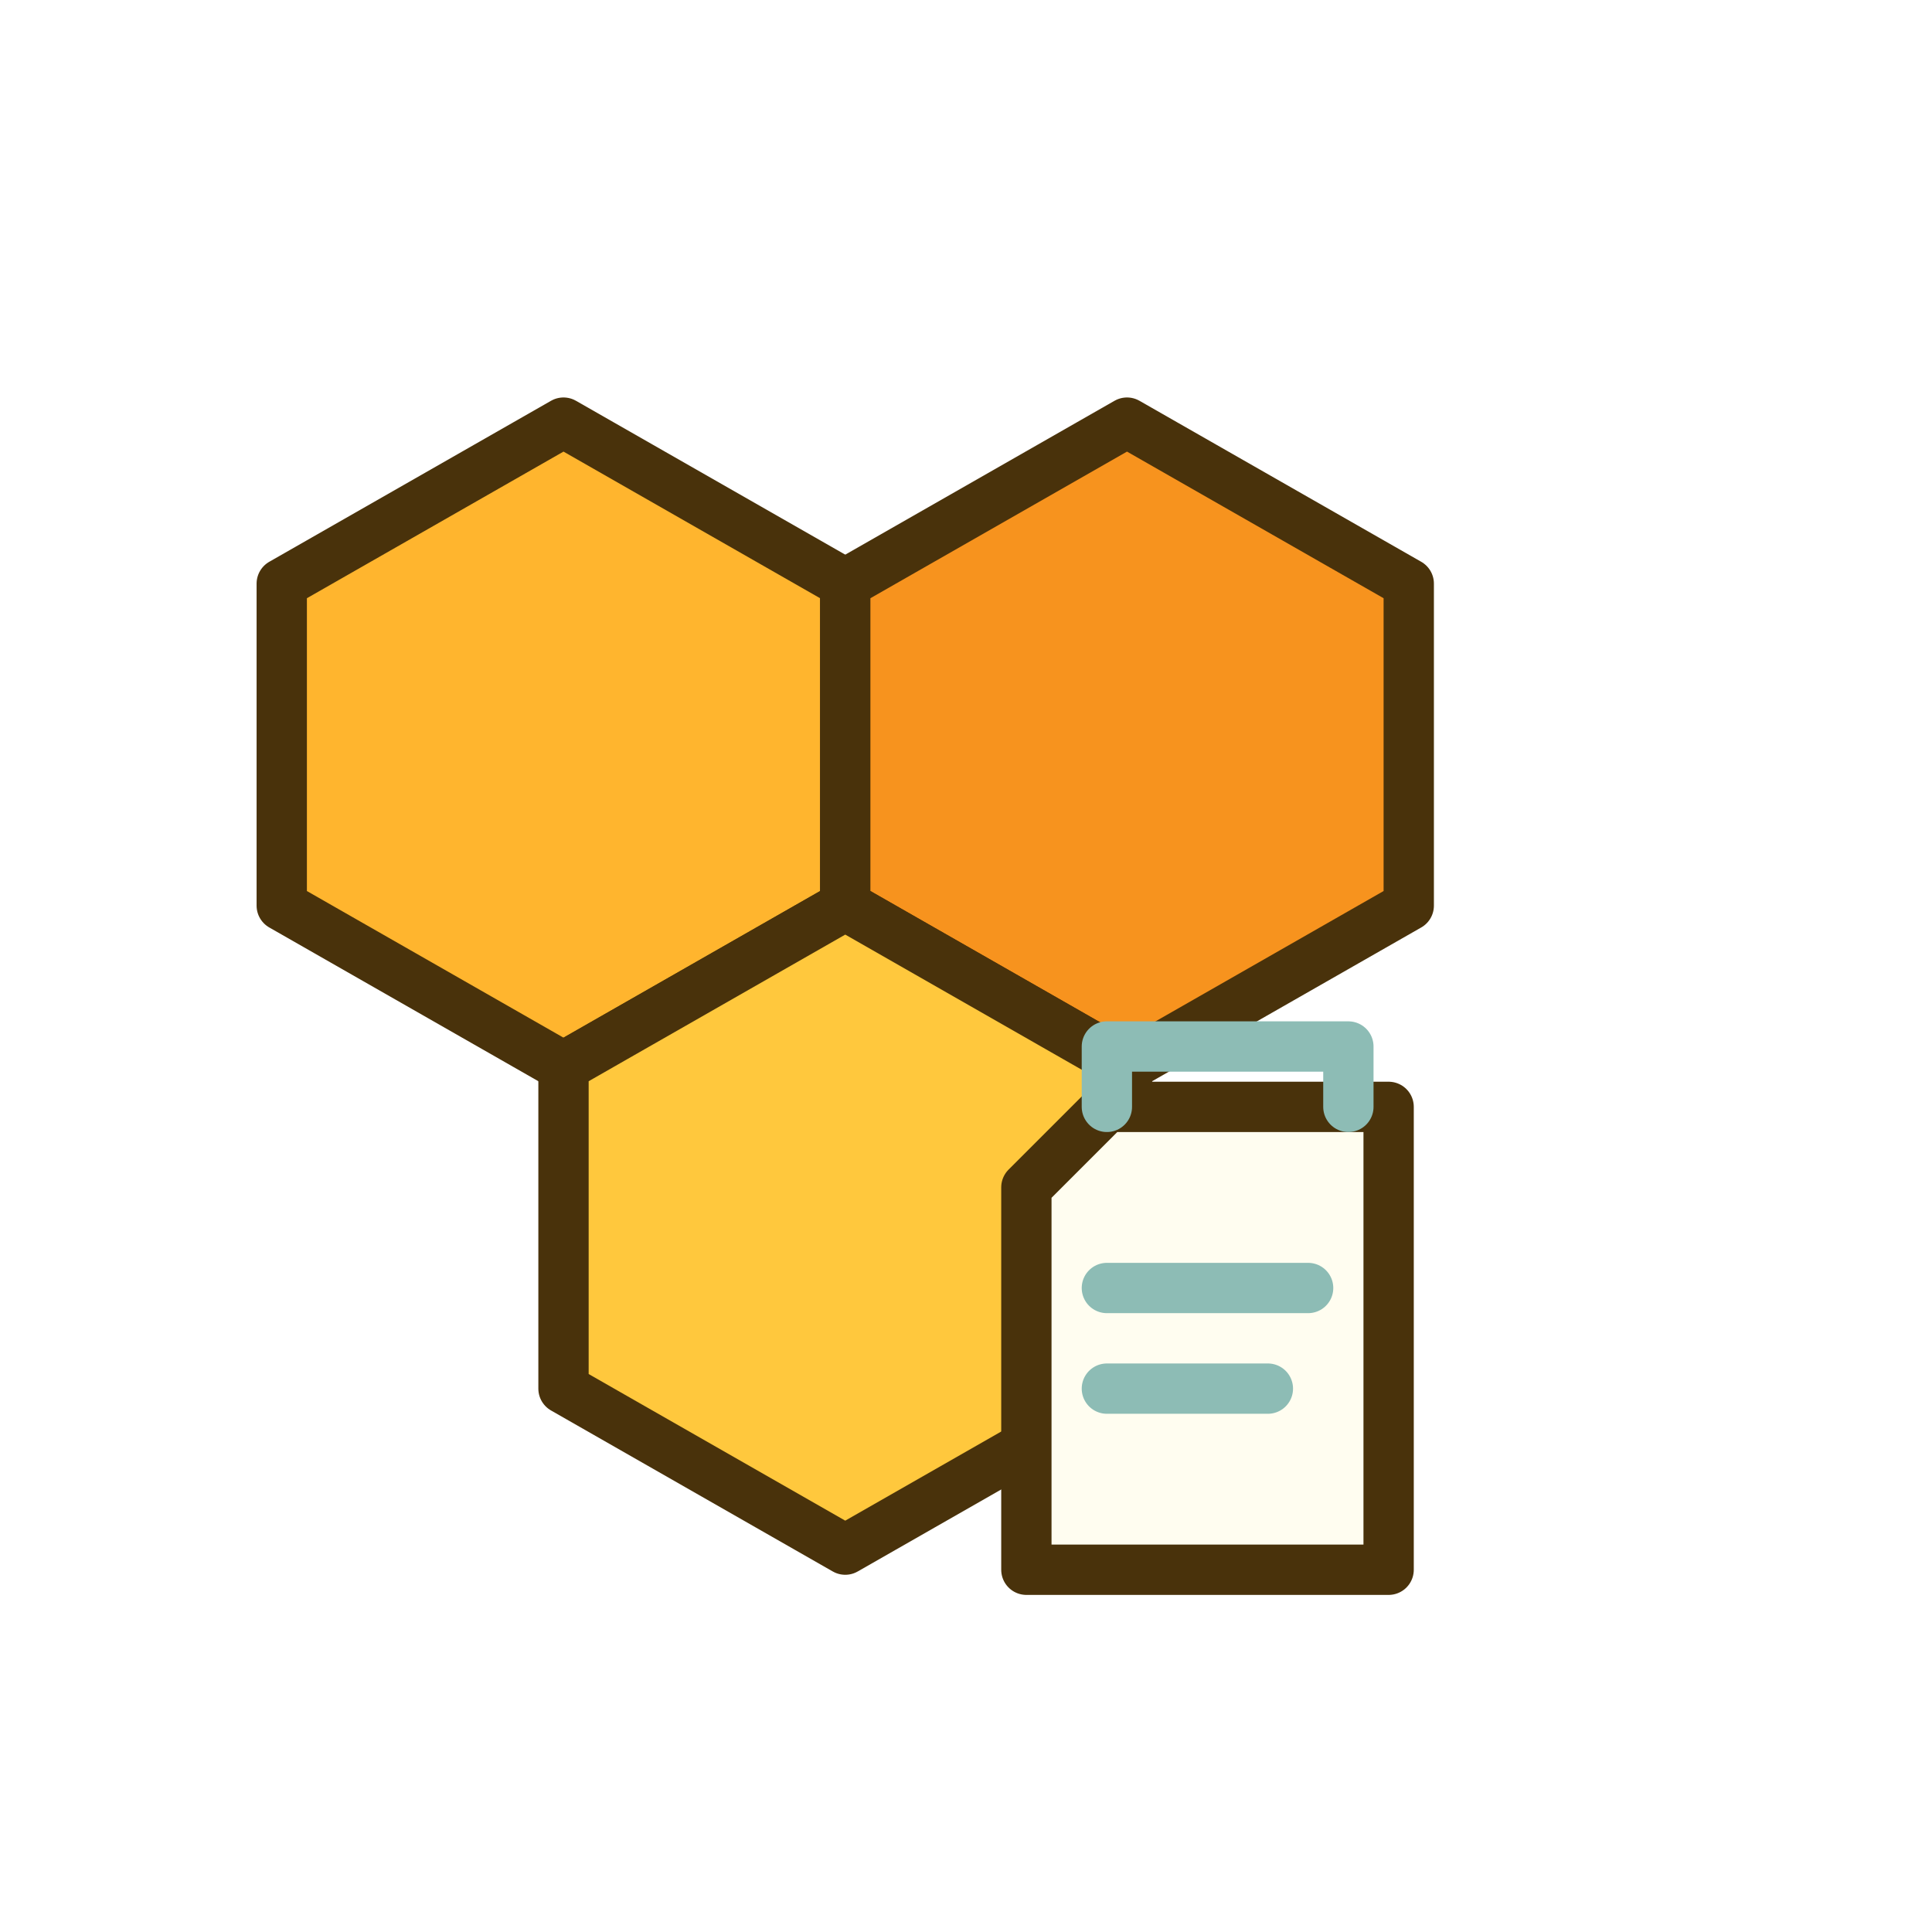
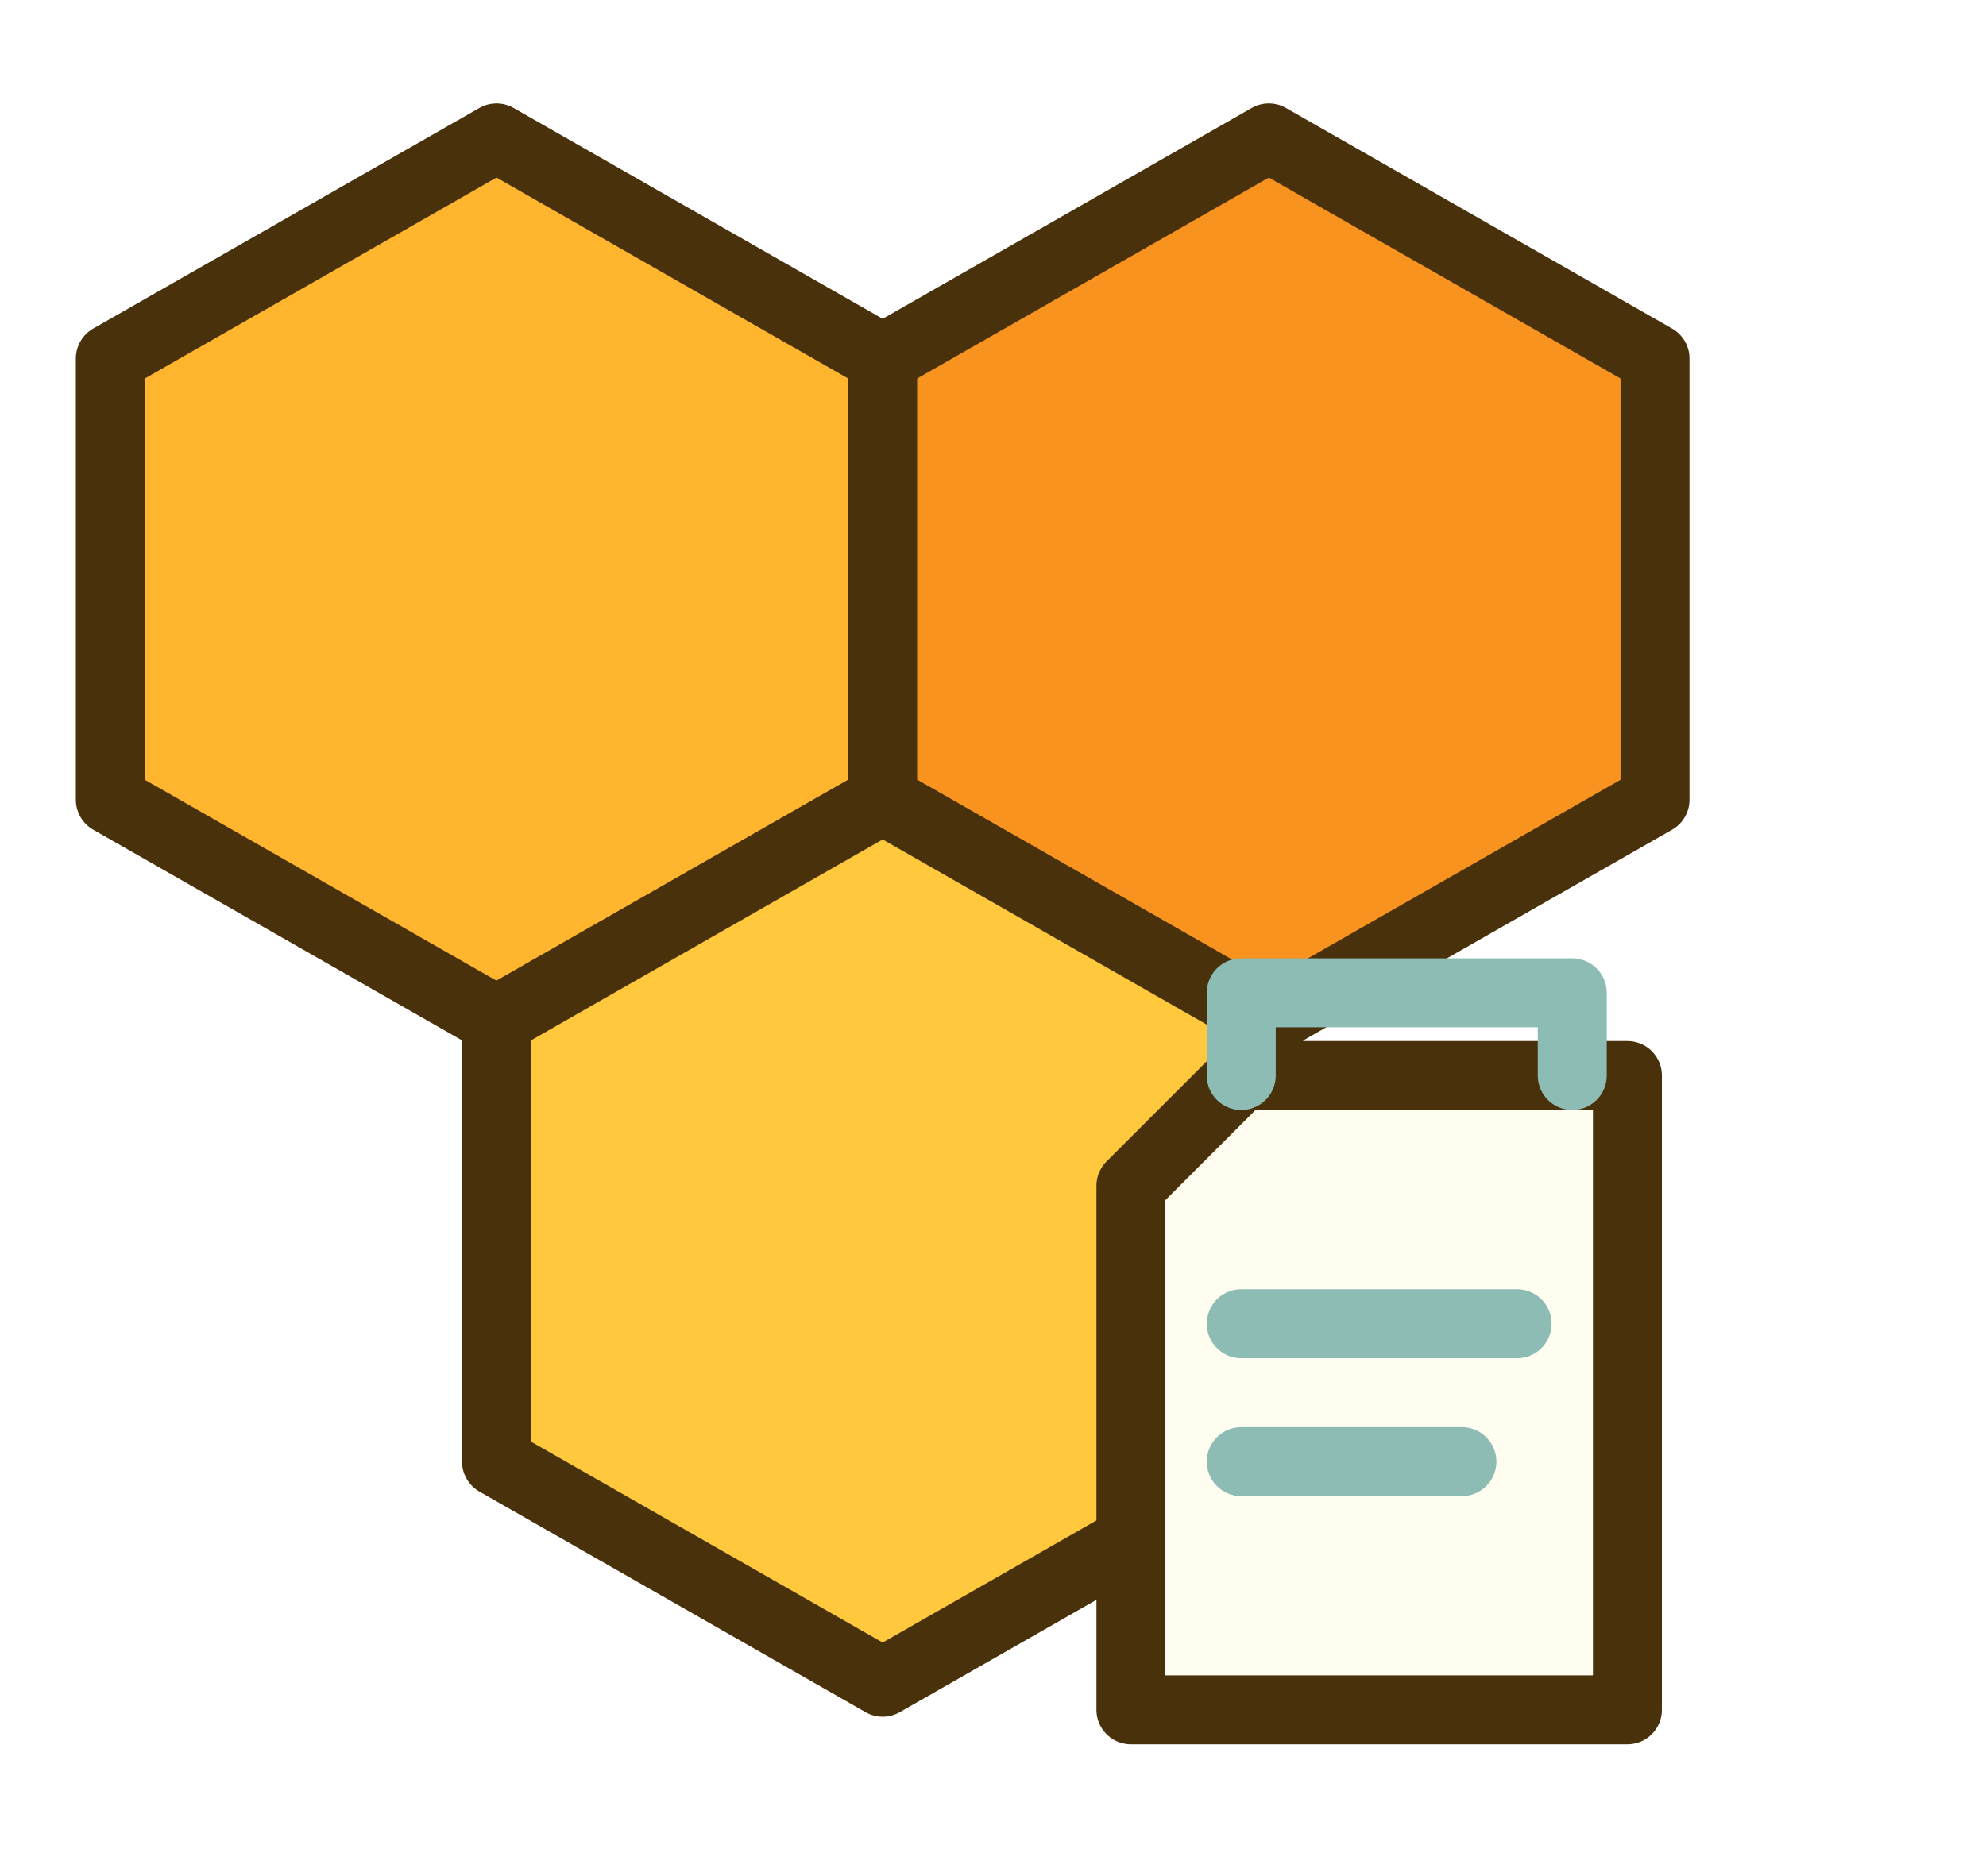
- <svg xmlns="http://www.w3.org/2000/svg" viewBox="0 0 96 96" role="img" aria-labelledby="title desc">
+ <svg xmlns="http://www.w3.org/2000/svg" viewBox="10 16 72 68" role="img" aria-labelledby="title desc">
  <g stroke="#49320B" stroke-width="2.5" stroke-linejoin="round">
    <path d="M14 29 28 21l14 8v16l-14 8-14-8Z" fill="#FFB52E" />
    <path d="M42 29 56 21l14 8v16l-14 8-14-8Z" fill="#F7931E" />
    <path d="M28 53 42 45l14 8v16l-14 8-14-8Z" fill="#FFC83D" />
    <path d="m51 59 4-4h14v23H51Z" fill="#FFFDF0" />
    <path d="M55 55v-3h12v3M55 64h10M55 69h8" fill="none" stroke="#8DBCB5" stroke-linecap="round" />
  </g>
</svg>
